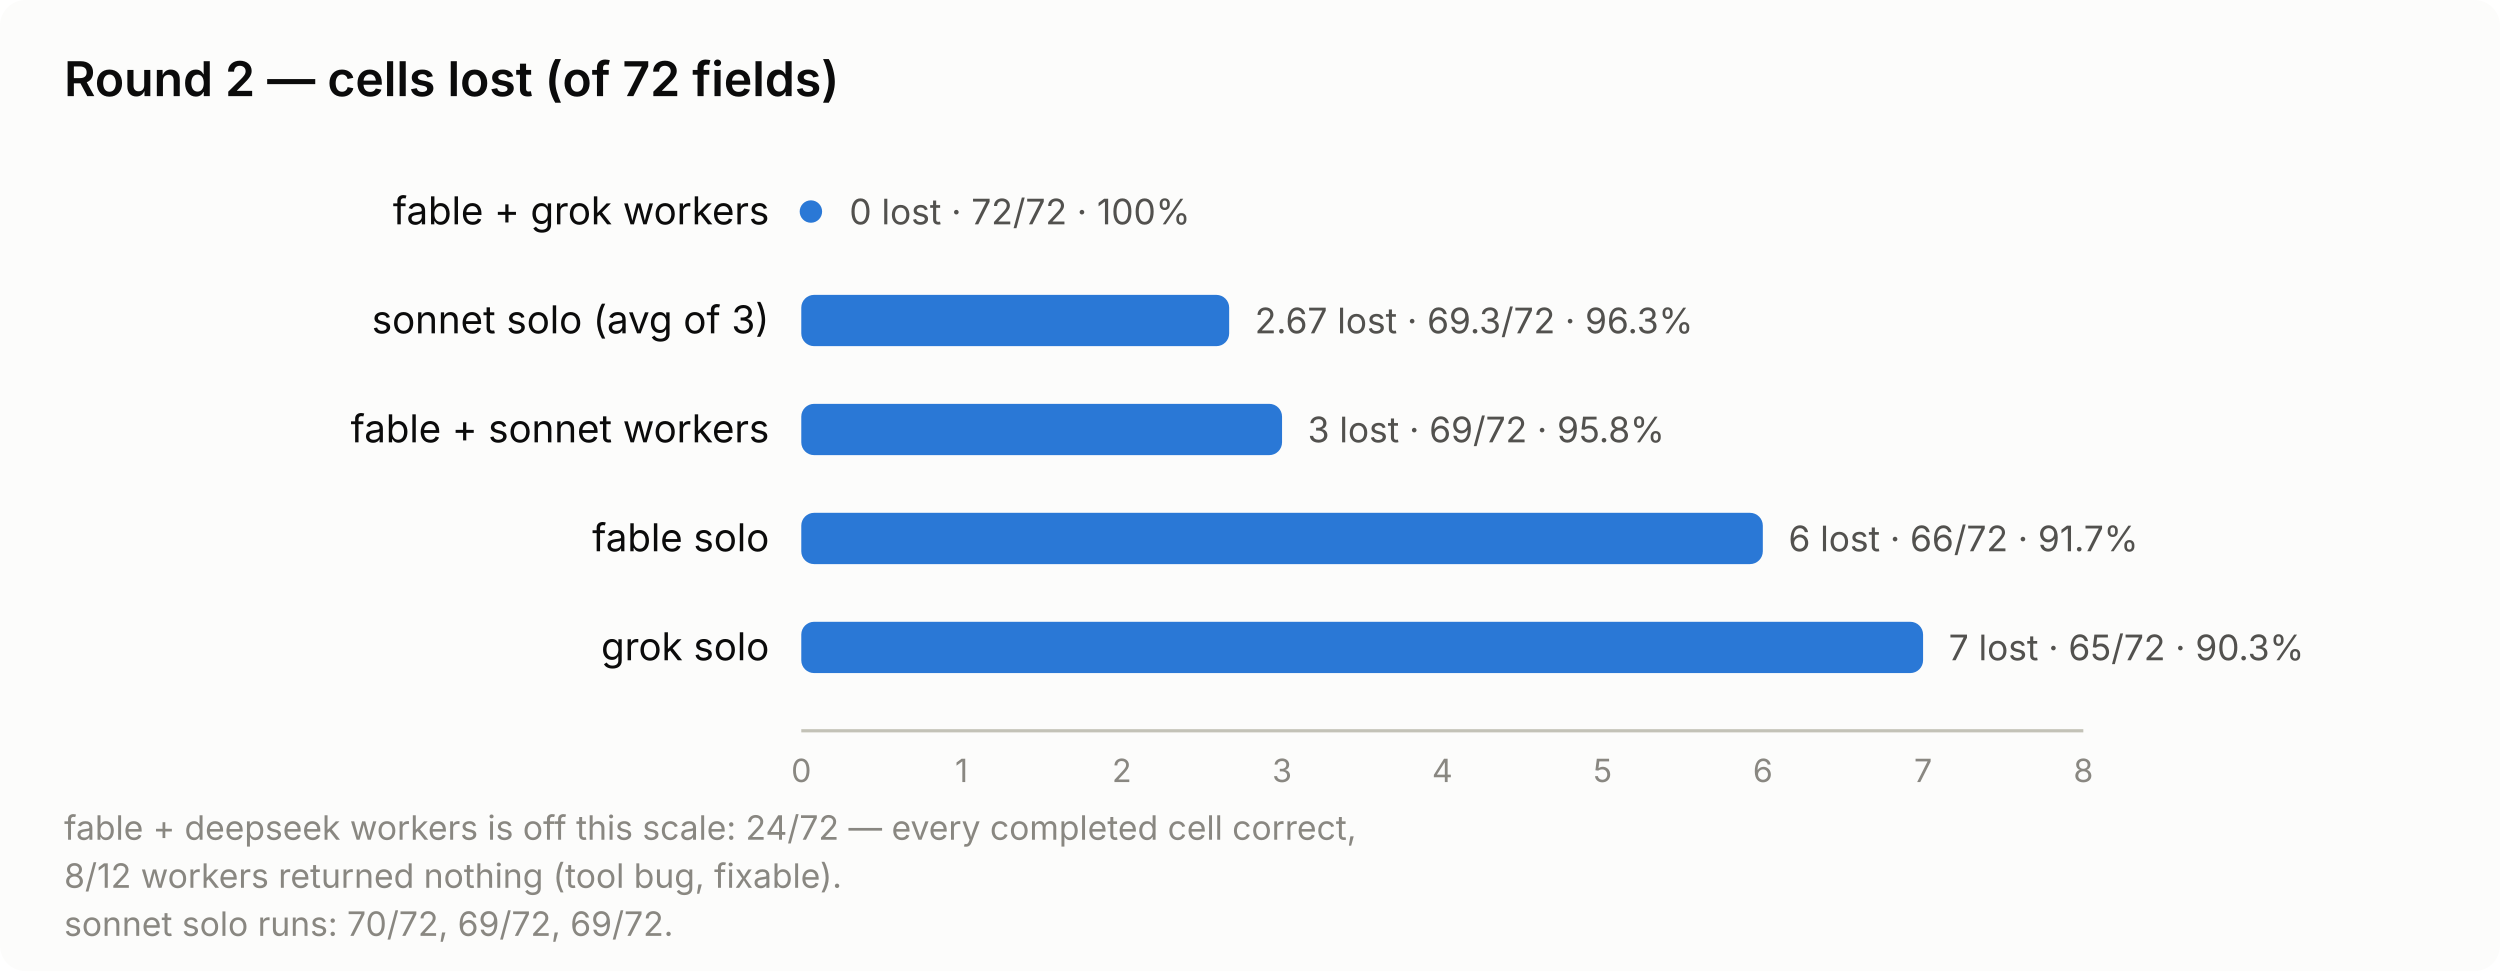
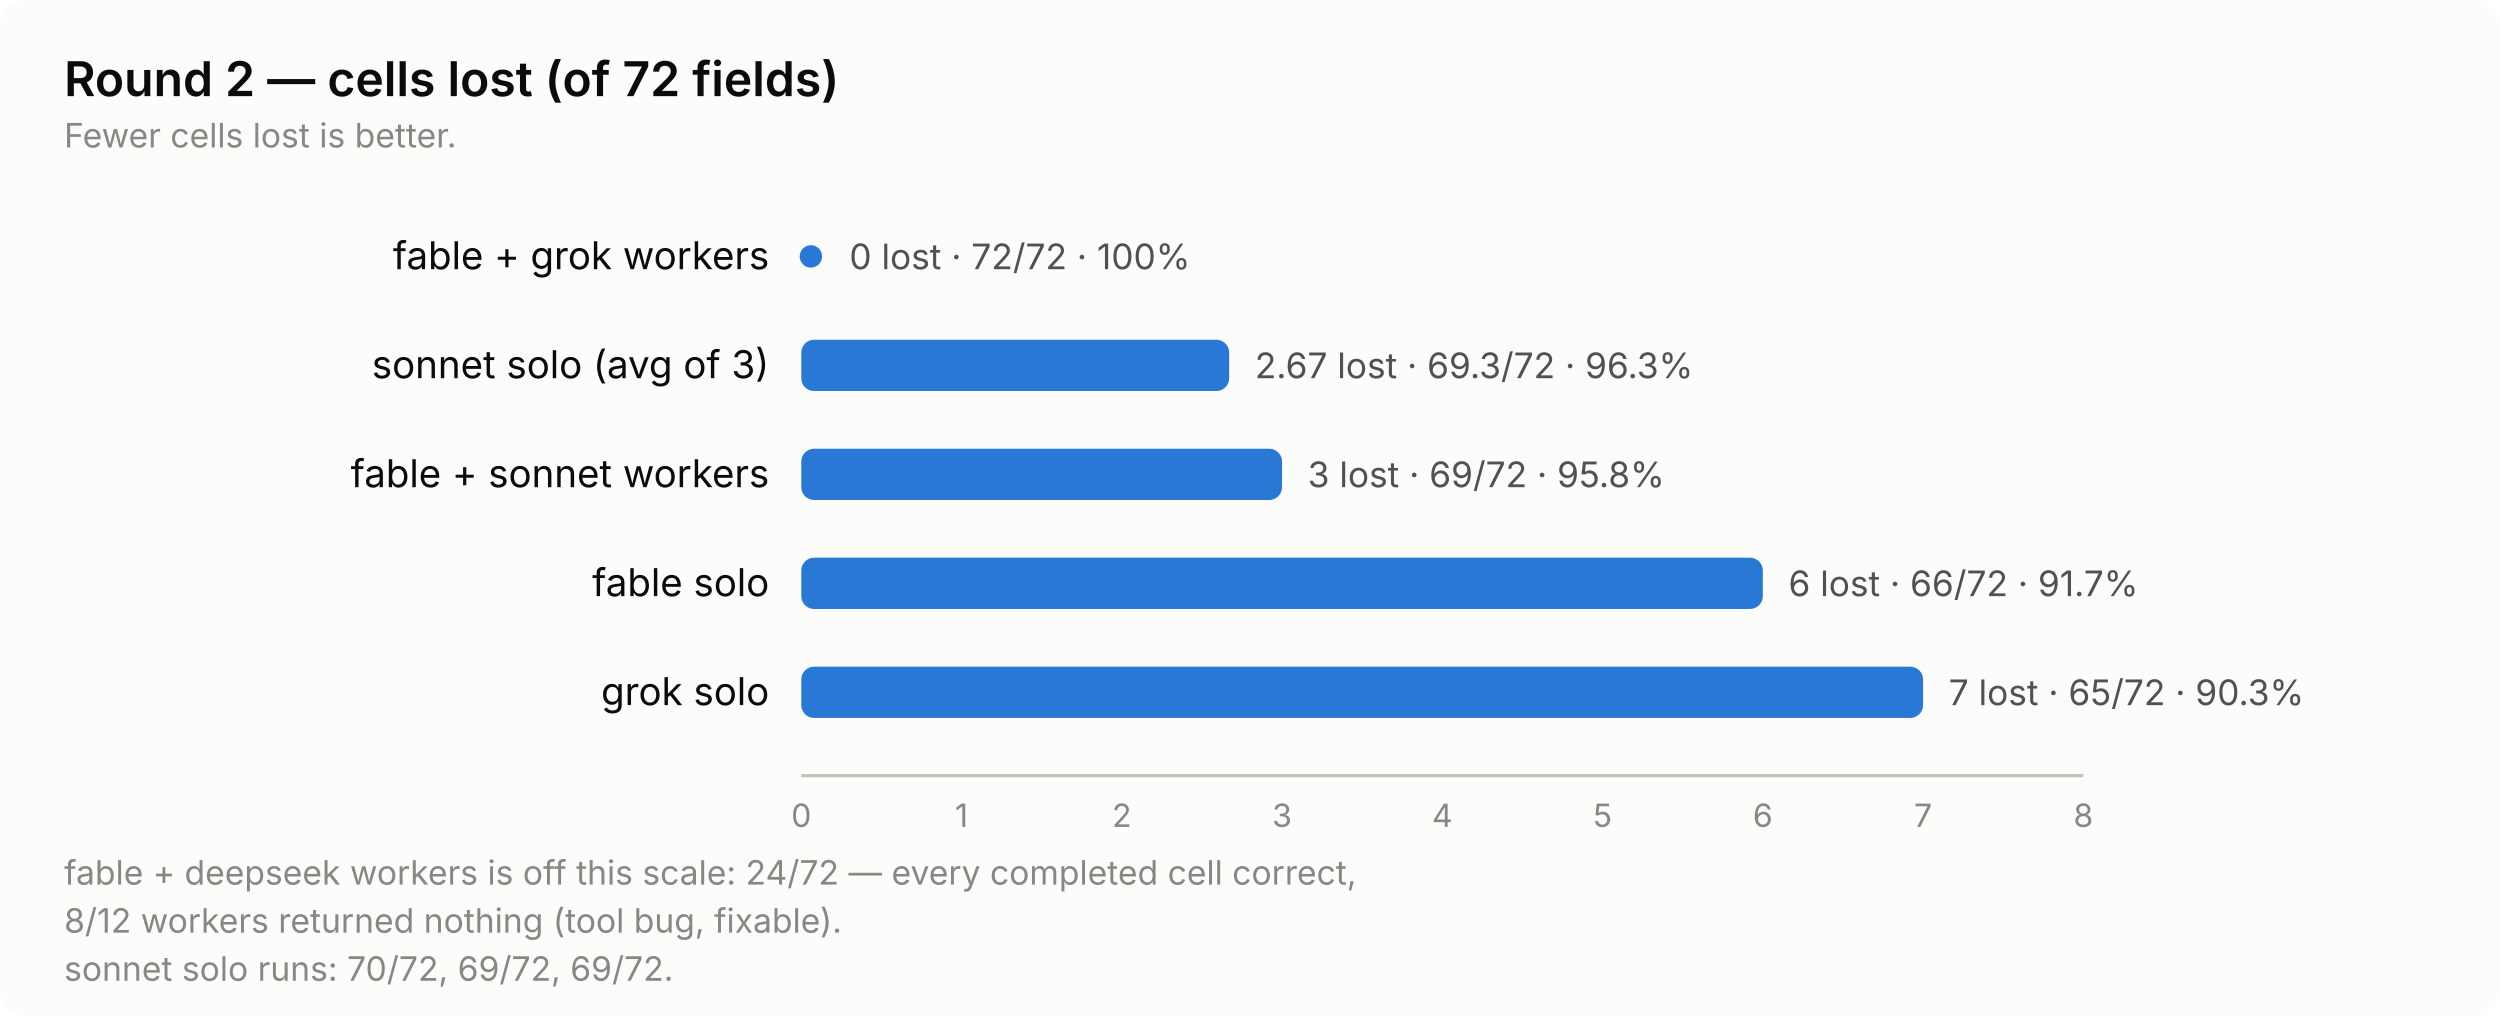
- <svg xmlns="http://www.w3.org/2000/svg" viewBox="0 0 780 303" width="780" height="303" role="img" aria-label="Round 2 cells lost per configuration">
-   <rect width="780" height="303" rx="8" fill="#fcfcfb" />
+ <svg xmlns="http://www.w3.org/2000/svg" viewBox="0 0 780 317" width="780" height="317" role="img" aria-label="Round 2 cells lost per configuration">
+   <rect width="780" height="317" rx="8" fill="#fcfcfb" />
  <text x="20" y="30" font-size="15" fill="#0b0b0b" text-anchor="start" font-weight="600" font-family="system-ui,-apple-system,Segoe UI,sans-serif">Round 2 — cells lost (of 72 fields)</text>
-   <text x="240" y="70" font-size="12" fill="#0b0b0b" text-anchor="end" font-weight="normal" font-family="system-ui,-apple-system,Segoe UI,sans-serif">fable + grok workers</text>
-   <circle cx="253" cy="66" r="3.5" fill="#2a78d6" />
-   <text x="265" y="70" font-size="11" fill="#52514e" text-anchor="start" font-weight="normal" font-family="system-ui,-apple-system,Segoe UI,sans-serif">0 lost · 72/72 · 100%</text>
-   <text x="240" y="104" font-size="12" fill="#0b0b0b" text-anchor="end" font-weight="normal" font-family="system-ui,-apple-system,Segoe UI,sans-serif">sonnet solo (avg of 3)</text>
-   <rect x="250" y="92" width="133.5" height="16" rx="4" fill="#2a78d6" />
-   <text x="391.5" y="104" font-size="11" fill="#52514e" text-anchor="start" font-weight="normal" font-family="system-ui,-apple-system,Segoe UI,sans-serif">2.67 lost · 69.3/72 · 96.3%</text>
-   <text x="240" y="138" font-size="12" fill="#0b0b0b" text-anchor="end" font-weight="normal" font-family="system-ui,-apple-system,Segoe UI,sans-serif">fable + sonnet workers</text>
-   <rect x="250" y="126" width="150.0" height="16" rx="4" fill="#2a78d6" />
-   <text x="408.0" y="138" font-size="11" fill="#52514e" text-anchor="start" font-weight="normal" font-family="system-ui,-apple-system,Segoe UI,sans-serif">3 lost · 69/72 · 95.8%</text>
-   <text x="240" y="172" font-size="12" fill="#0b0b0b" text-anchor="end" font-weight="normal" font-family="system-ui,-apple-system,Segoe UI,sans-serif">fable solo</text>
-   <rect x="250" y="160" width="300.0" height="16" rx="4" fill="#2a78d6" />
-   <text x="558.0" y="172" font-size="11" fill="#52514e" text-anchor="start" font-weight="normal" font-family="system-ui,-apple-system,Segoe UI,sans-serif">6 lost · 66/72 · 91.7%</text>
-   <text x="240" y="206" font-size="12" fill="#0b0b0b" text-anchor="end" font-weight="normal" font-family="system-ui,-apple-system,Segoe UI,sans-serif">grok solo</text>
-   <rect x="250" y="194" width="350.0" height="16" rx="4" fill="#2a78d6" />
-   <text x="608.0" y="206" font-size="11" fill="#52514e" text-anchor="start" font-weight="normal" font-family="system-ui,-apple-system,Segoe UI,sans-serif">7 lost · 65/72 · 90.3%</text>
-   <line x1="250" y1="228" x2="650" y2="228" stroke="#c3c2b7" stroke-width="1" />
-   <text x="250.0" y="244" font-size="10" fill="#898781" text-anchor="middle" font-weight="normal" font-family="system-ui,-apple-system,Segoe UI,sans-serif">0</text>
-   <text x="300.0" y="244" font-size="10" fill="#898781" text-anchor="middle" font-weight="normal" font-family="system-ui,-apple-system,Segoe UI,sans-serif">1</text>
-   <text x="350.0" y="244" font-size="10" fill="#898781" text-anchor="middle" font-weight="normal" font-family="system-ui,-apple-system,Segoe UI,sans-serif">2</text>
-   <text x="400.0" y="244" font-size="10" fill="#898781" text-anchor="middle" font-weight="normal" font-family="system-ui,-apple-system,Segoe UI,sans-serif">3</text>
-   <text x="450.0" y="244" font-size="10" fill="#898781" text-anchor="middle" font-weight="normal" font-family="system-ui,-apple-system,Segoe UI,sans-serif">4</text>
-   <text x="500.0" y="244" font-size="10" fill="#898781" text-anchor="middle" font-weight="normal" font-family="system-ui,-apple-system,Segoe UI,sans-serif">5</text>
-   <text x="550.0" y="244" font-size="10" fill="#898781" text-anchor="middle" font-weight="normal" font-family="system-ui,-apple-system,Segoe UI,sans-serif">6</text>
-   <text x="600.0" y="244" font-size="10" fill="#898781" text-anchor="middle" font-weight="normal" font-family="system-ui,-apple-system,Segoe UI,sans-serif">7</text>
-   <text x="650.0" y="244" font-size="10" fill="#898781" text-anchor="middle" font-weight="normal" font-family="system-ui,-apple-system,Segoe UI,sans-serif">8</text>
-   <text x="20" y="262" font-size="10.5" fill="#898781" text-anchor="start" font-weight="normal" font-family="system-ui,-apple-system,Segoe UI,sans-serif">fable + deepseek workers is off this scale: 24/72 — every completed cell correct,</text>
-   <text x="20" y="277" font-size="10.5" fill="#898781" text-anchor="start" font-weight="normal" font-family="system-ui,-apple-system,Segoe UI,sans-serif">8/12 workers returned nothing (tool bug, fixable).</text>
-   <text x="20" y="292" font-size="10.5" fill="#898781" text-anchor="start" font-weight="normal" font-family="system-ui,-apple-system,Segoe UI,sans-serif">sonnet solo runs: 70/72, 69/72, 69/72.</text>
+   <text x="20" y="46" font-size="10.5" fill="#898781" text-anchor="start" font-weight="normal" font-family="system-ui,-apple-system,Segoe UI,sans-serif">Fewer cells lost is better.</text>
+   <text x="240" y="84" font-size="12" fill="#0b0b0b" text-anchor="end" font-weight="normal" font-family="system-ui,-apple-system,Segoe UI,sans-serif">fable + grok workers</text>
+   <circle cx="253" cy="80" r="3.5" fill="#2a78d6" />
+   <text x="265" y="84" font-size="11" fill="#52514e" text-anchor="start" font-weight="normal" font-family="system-ui,-apple-system,Segoe UI,sans-serif">0 lost · 72/72 · 100%</text>
+   <text x="240" y="118" font-size="12" fill="#0b0b0b" text-anchor="end" font-weight="normal" font-family="system-ui,-apple-system,Segoe UI,sans-serif">sonnet solo (avg of 3)</text>
+   <rect x="250" y="106" width="133.5" height="16" rx="4" fill="#2a78d6" />
+   <text x="391.5" y="118" font-size="11" fill="#52514e" text-anchor="start" font-weight="normal" font-family="system-ui,-apple-system,Segoe UI,sans-serif">2.67 lost · 69.3/72 · 96.3%</text>
+   <text x="240" y="152" font-size="12" fill="#0b0b0b" text-anchor="end" font-weight="normal" font-family="system-ui,-apple-system,Segoe UI,sans-serif">fable + sonnet workers</text>
+   <rect x="250" y="140" width="150.0" height="16" rx="4" fill="#2a78d6" />
+   <text x="408.0" y="152" font-size="11" fill="#52514e" text-anchor="start" font-weight="normal" font-family="system-ui,-apple-system,Segoe UI,sans-serif">3 lost · 69/72 · 95.8%</text>
+   <text x="240" y="186" font-size="12" fill="#0b0b0b" text-anchor="end" font-weight="normal" font-family="system-ui,-apple-system,Segoe UI,sans-serif">fable solo</text>
+   <rect x="250" y="174" width="300.0" height="16" rx="4" fill="#2a78d6" />
+   <text x="558.0" y="186" font-size="11" fill="#52514e" text-anchor="start" font-weight="normal" font-family="system-ui,-apple-system,Segoe UI,sans-serif">6 lost · 66/72 · 91.7%</text>
+   <text x="240" y="220" font-size="12" fill="#0b0b0b" text-anchor="end" font-weight="normal" font-family="system-ui,-apple-system,Segoe UI,sans-serif">grok solo</text>
+   <rect x="250" y="208" width="350.0" height="16" rx="4" fill="#2a78d6" />
+   <text x="608.0" y="220" font-size="11" fill="#52514e" text-anchor="start" font-weight="normal" font-family="system-ui,-apple-system,Segoe UI,sans-serif">7 lost · 65/72 · 90.3%</text>
+   <line x1="250" y1="242" x2="650" y2="242" stroke="#c3c2b7" stroke-width="1" />
+   <text x="250.0" y="258" font-size="10" fill="#898781" text-anchor="middle" font-weight="normal" font-family="system-ui,-apple-system,Segoe UI,sans-serif">0</text>
+   <text x="300.0" y="258" font-size="10" fill="#898781" text-anchor="middle" font-weight="normal" font-family="system-ui,-apple-system,Segoe UI,sans-serif">1</text>
+   <text x="350.0" y="258" font-size="10" fill="#898781" text-anchor="middle" font-weight="normal" font-family="system-ui,-apple-system,Segoe UI,sans-serif">2</text>
+   <text x="400.0" y="258" font-size="10" fill="#898781" text-anchor="middle" font-weight="normal" font-family="system-ui,-apple-system,Segoe UI,sans-serif">3</text>
+   <text x="450.0" y="258" font-size="10" fill="#898781" text-anchor="middle" font-weight="normal" font-family="system-ui,-apple-system,Segoe UI,sans-serif">4</text>
+   <text x="500.0" y="258" font-size="10" fill="#898781" text-anchor="middle" font-weight="normal" font-family="system-ui,-apple-system,Segoe UI,sans-serif">5</text>
+   <text x="550.0" y="258" font-size="10" fill="#898781" text-anchor="middle" font-weight="normal" font-family="system-ui,-apple-system,Segoe UI,sans-serif">6</text>
+   <text x="600.0" y="258" font-size="10" fill="#898781" text-anchor="middle" font-weight="normal" font-family="system-ui,-apple-system,Segoe UI,sans-serif">7</text>
+   <text x="650.0" y="258" font-size="10" fill="#898781" text-anchor="middle" font-weight="normal" font-family="system-ui,-apple-system,Segoe UI,sans-serif">8</text>
+   <text x="20" y="276" font-size="10.5" fill="#898781" text-anchor="start" font-weight="normal" font-family="system-ui,-apple-system,Segoe UI,sans-serif">fable + deepseek workers is off this scale: 24/72 — every completed cell correct,</text>
+   <text x="20" y="291" font-size="10.5" fill="#898781" text-anchor="start" font-weight="normal" font-family="system-ui,-apple-system,Segoe UI,sans-serif">8/12 workers returned nothing (tool bug, fixable).</text>
+   <text x="20" y="306" font-size="10.5" fill="#898781" text-anchor="start" font-weight="normal" font-family="system-ui,-apple-system,Segoe UI,sans-serif">sonnet solo runs: 70/72, 69/72, 69/72.</text>
</svg>
